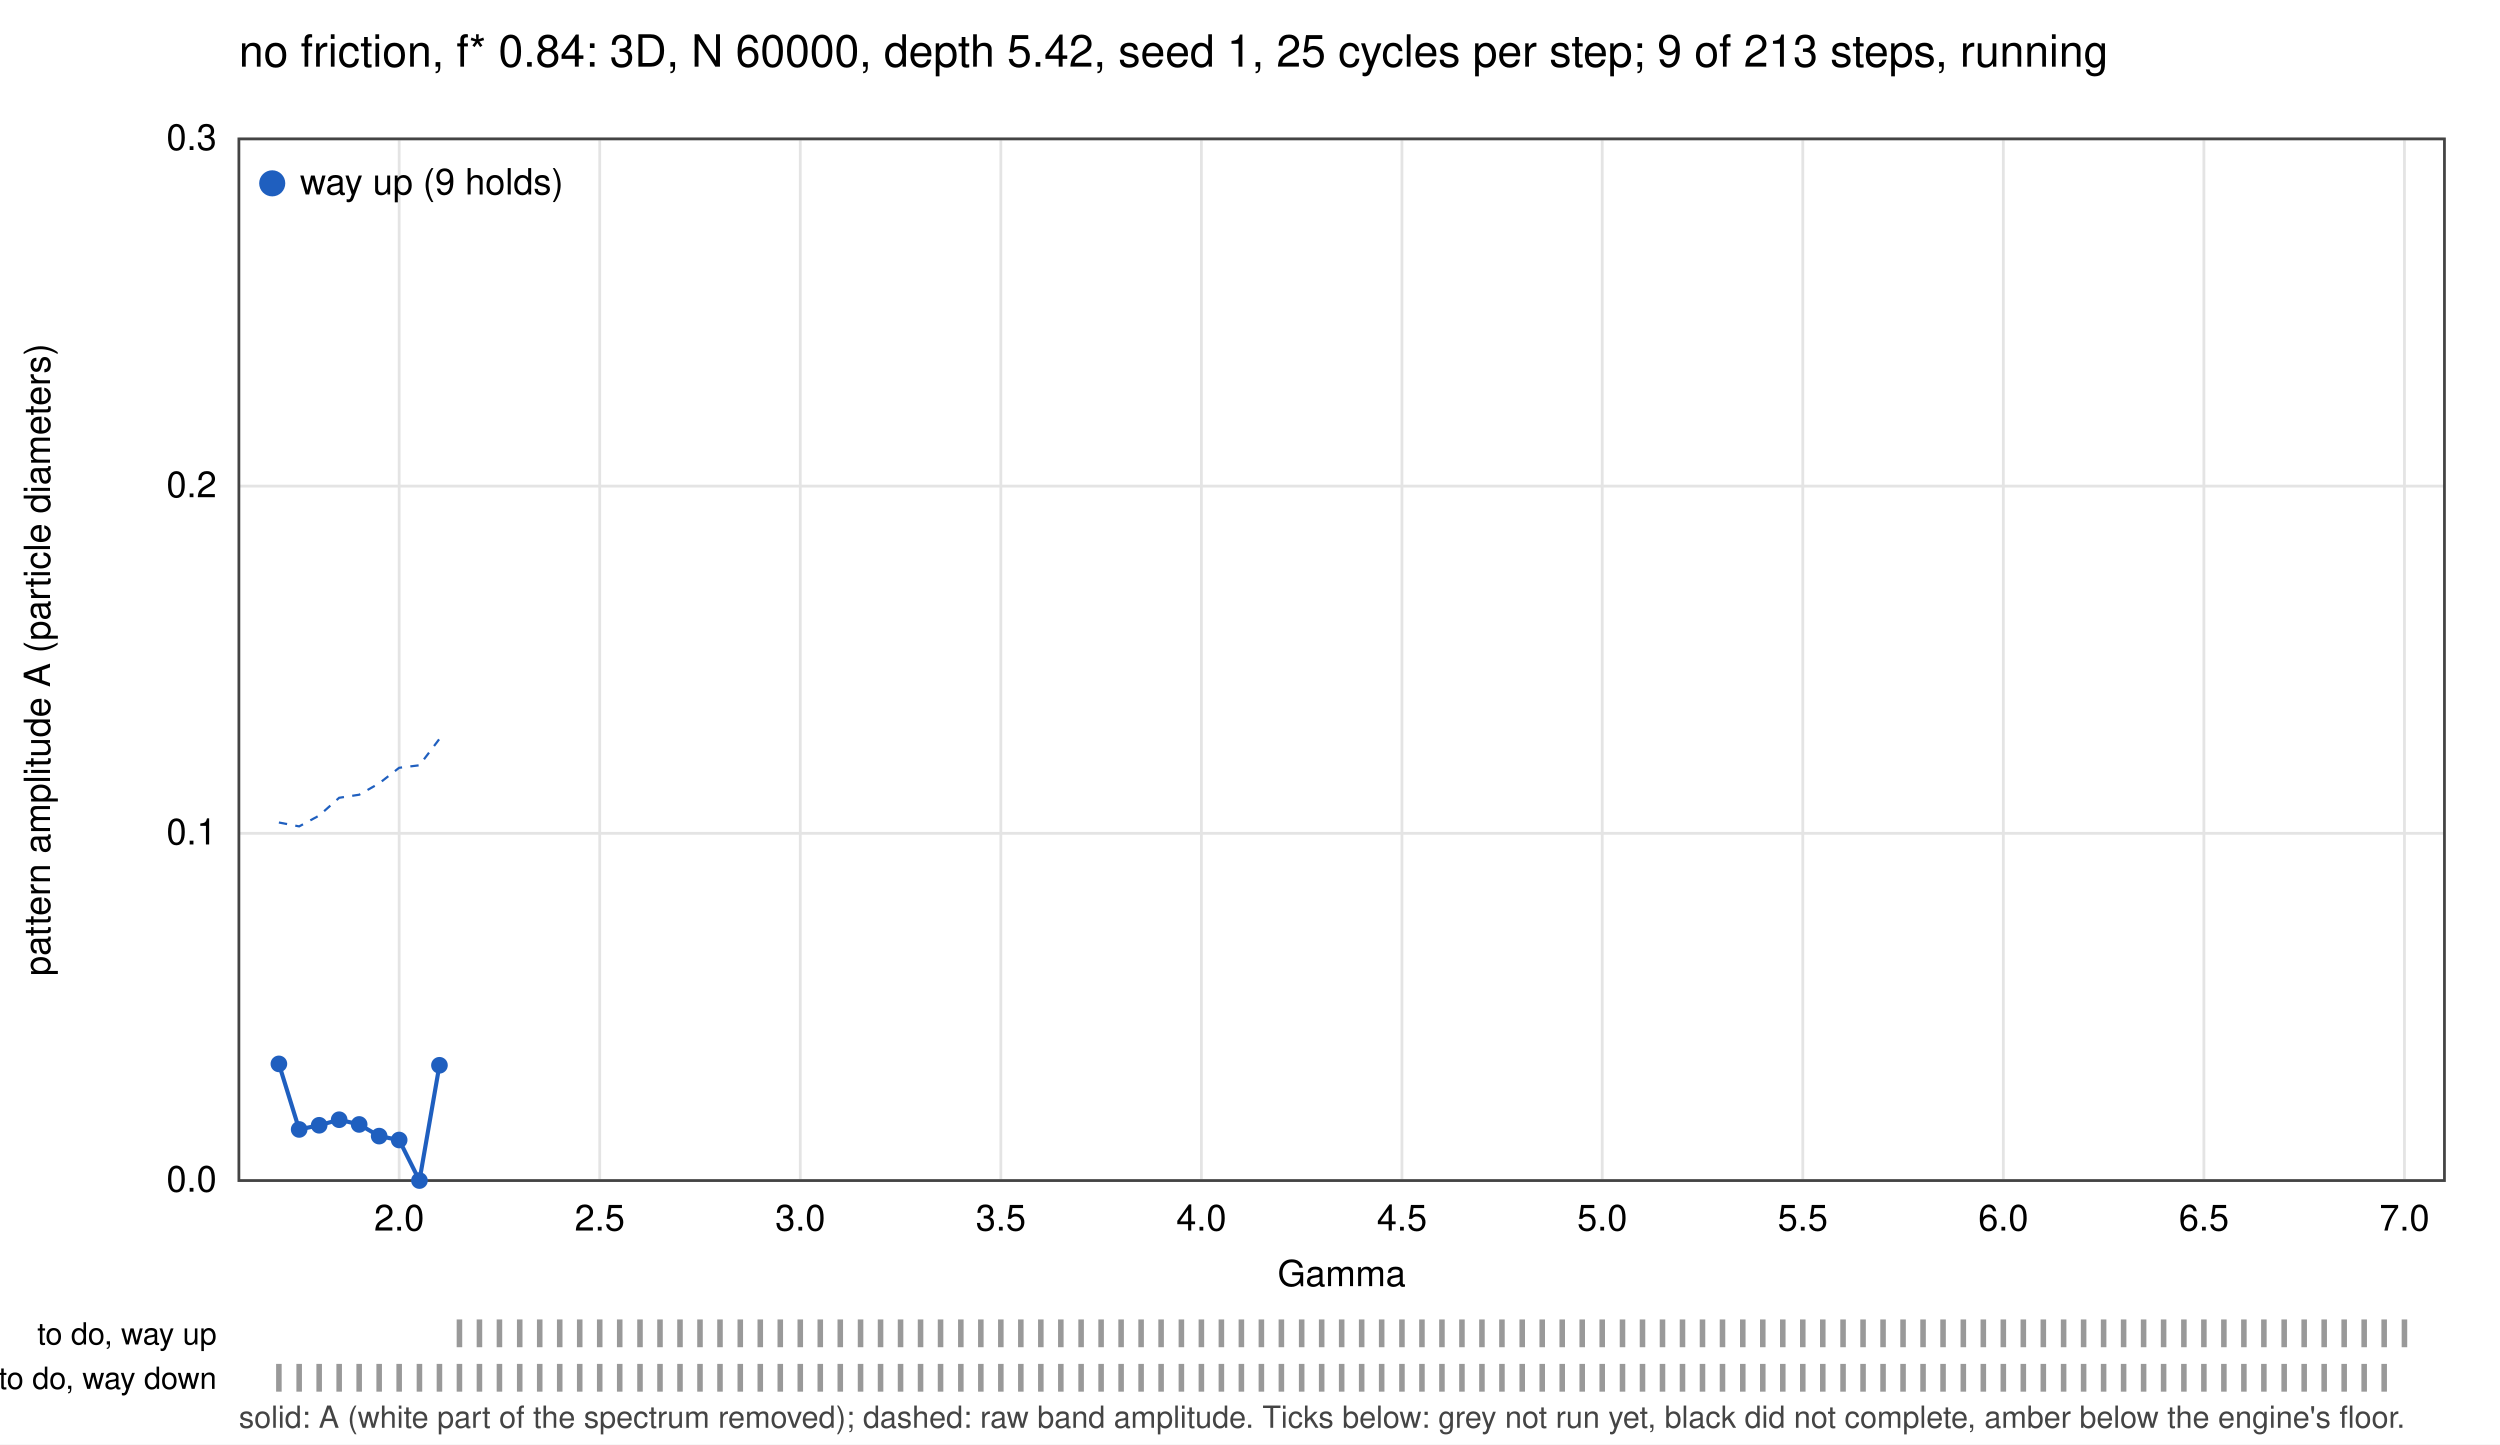
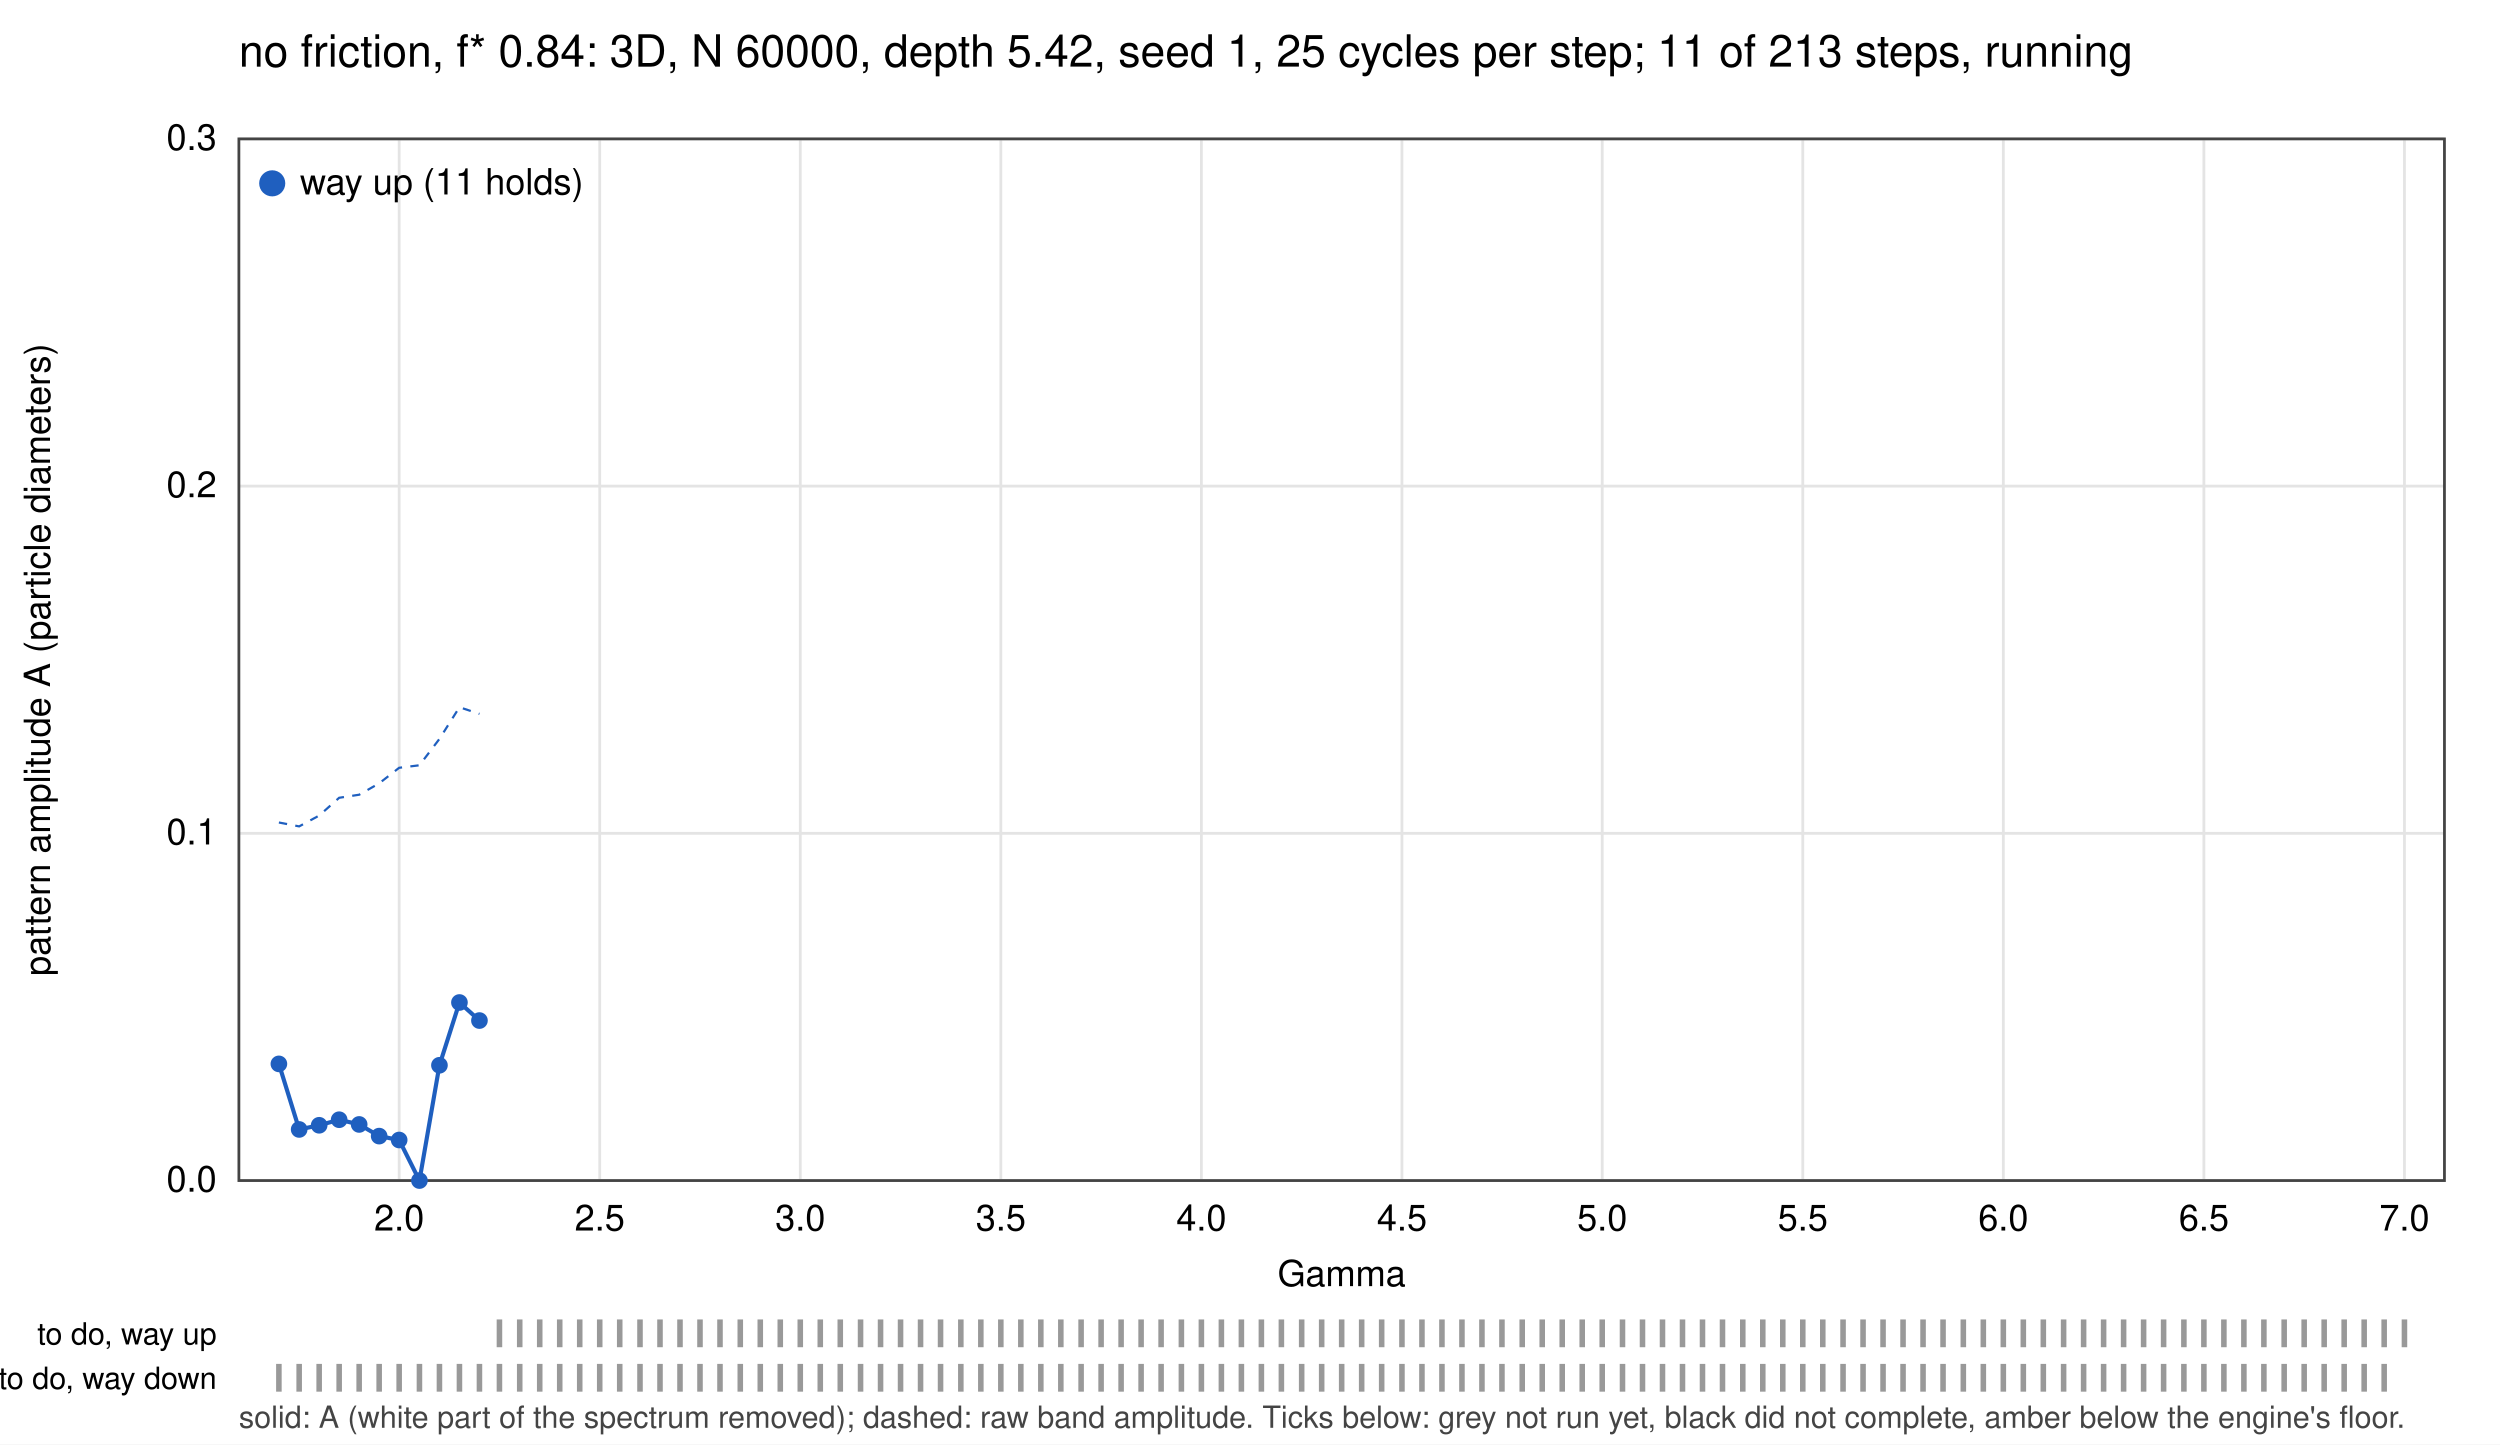
<svg xmlns="http://www.w3.org/2000/svg" width="900" height="520" viewBox="0 0 900 520" font-family="Helvetica, Arial, sans-serif" font-size="13">
  <rect width="900" height="520" fill="white" />
-   <text x="86" y="24" font-size="16">no friction, f* 0.84: 3D, N 60000, depth 5.42, seed 1, 25 cycles per step; 9 of 213 steps, running</text>
+   <text x="86" y="24" font-size="16">no friction, f* 0.84: 3D, N 60000, depth 5.42, seed 1, 25 cycles per step; 11 of 213 steps, running</text>
  <line x1="86" x2="880" y1="425.0" y2="425.0" stroke="#e4e4e4" />
  <text x="78" y="429.0" text-anchor="end">0.0</text>
  <line x1="86" x2="880" y1="300.0" y2="300.0" stroke="#e4e4e4" />
  <text x="78" y="304.0" text-anchor="end">0.1</text>
  <line x1="86" x2="880" y1="175.0" y2="175.0" stroke="#e4e4e4" />
  <text x="78" y="179.0" text-anchor="end">0.2</text>
  <line x1="86" x2="880" y1="50.0" y2="50.0" stroke="#e4e4e4" />
  <text x="78" y="54.0" text-anchor="end">0.3</text>
  <line x1="143.7" x2="143.7" y1="50" y2="425" stroke="#e4e4e4" />
  <text x="143.7" y="443" text-anchor="middle">2.0</text>
  <line x1="215.9" x2="215.9" y1="50" y2="425" stroke="#e4e4e4" />
  <text x="215.9" y="443" text-anchor="middle">2.5</text>
  <line x1="288.1" x2="288.1" y1="50" y2="425" stroke="#e4e4e4" />
  <text x="288.1" y="443" text-anchor="middle">3.0</text>
  <line x1="360.3" x2="360.3" y1="50" y2="425" stroke="#e4e4e4" />
  <text x="360.3" y="443" text-anchor="middle">3.5</text>
  <line x1="432.5" x2="432.5" y1="50" y2="425" stroke="#e4e4e4" />
  <text x="432.5" y="443" text-anchor="middle">4.0</text>
  <line x1="504.7" x2="504.7" y1="50" y2="425" stroke="#e4e4e4" />
  <text x="504.7" y="443" text-anchor="middle">4.5</text>
  <line x1="576.8" x2="576.8" y1="50" y2="425" stroke="#e4e4e4" />
  <text x="576.8" y="443" text-anchor="middle">5.0</text>
  <line x1="649.0" x2="649.0" y1="50" y2="425" stroke="#e4e4e4" />
  <text x="649.0" y="443" text-anchor="middle">5.5</text>
  <line x1="721.2" x2="721.2" y1="50" y2="425" stroke="#e4e4e4" />
  <text x="721.2" y="443" text-anchor="middle">6.0</text>
  <line x1="793.4" x2="793.4" y1="50" y2="425" stroke="#e4e4e4" />
  <text x="793.4" y="443" text-anchor="middle">6.5</text>
  <line x1="865.6" x2="865.6" y1="50" y2="425" stroke="#e4e4e4" />
  <text x="865.6" y="443" text-anchor="middle">7.0</text>
  <rect x="86" y="50" width="794" height="375" fill="none" stroke="#444" />
  <text x="483.0" y="463" text-anchor="middle">Gamma</text>
  <text transform="translate(18 237.5) rotate(-90)" text-anchor="middle">pattern amplitude A (particle diameters)</text>
-   <polyline fill="none" stroke="#1f5fbf" stroke-width="1.5" points="100.4,383.0 107.7,406.6 114.9,405.1 122.1,403.1 129.3,404.8 136.5,409.0 143.7,410.4 151.0,425.0 158.2,383.5" />
-   <polyline fill="none" stroke="#1f5fbf" stroke-width="0.8" stroke-dasharray="3 3" points="100.4,296.1 107.7,297.5 114.9,293.6 122.1,287.2 129.3,286.1 136.5,282.0 143.7,276.4 151.0,275.5 158.2,266.0" />
+   <polyline fill="none" stroke="#1f5fbf" stroke-width="1.5" points="100.4,383.0 107.7,406.6 114.9,405.1 122.1,403.1 129.3,404.8 136.5,409.0 143.7,410.4 151.0,425.0 158.2,383.5 165.4,360.9 172.6,367.4" />
+   <polyline fill="none" stroke="#1f5fbf" stroke-width="0.8" stroke-dasharray="3 3" points="100.4,296.1 107.7,297.5 114.9,293.6 122.1,287.2 129.3,286.1 136.5,282.0 143.7,276.4 151.0,275.5 158.2,266.0 165.4,254.6 172.6,257.0" />
  <circle cx="100.4" cy="383.0" r="3" fill="#1f5fbf" />
  <circle cx="107.7" cy="406.6" r="3" fill="#1f5fbf" />
  <circle cx="114.9" cy="405.1" r="3" fill="#1f5fbf" />
  <circle cx="122.1" cy="403.1" r="3" fill="#1f5fbf" />
  <circle cx="129.3" cy="404.8" r="3" fill="#1f5fbf" />
  <circle cx="136.5" cy="409.0" r="3" fill="#1f5fbf" />
  <circle cx="143.7" cy="410.4" r="3" fill="#1f5fbf" />
  <circle cx="151.0" cy="425.0" r="3" fill="#1f5fbf" />
  <circle cx="158.2" cy="383.5" r="3" fill="#1f5fbf" />
+   <circle cx="165.4" cy="360.9" r="3" fill="#1f5fbf" />
+   <circle cx="172.6" cy="367.4" r="3" fill="#1f5fbf" />
  <circle cx="98" cy="66" r="4" fill="#1f5fbf" stroke="#1f5fbf" stroke-width="1.4" />
-   <text x="108" y="70">way up (9 holds)</text>
-   <line x1="165.4" x2="165.4" y1="475" y2="485" stroke="#999" stroke-width="2" />
-   <line x1="172.6" x2="172.6" y1="475" y2="485" stroke="#999" stroke-width="2" />
+   <text x="108" y="70">way up (11 holds)</text>
  <line x1="179.8" x2="179.8" y1="475" y2="485" stroke="#999" stroke-width="2" />
  <line x1="187.1" x2="187.1" y1="475" y2="485" stroke="#999" stroke-width="2" />
  <line x1="194.3" x2="194.3" y1="475" y2="485" stroke="#999" stroke-width="2" />
  <line x1="201.5" x2="201.5" y1="475" y2="485" stroke="#999" stroke-width="2" />
  <line x1="208.7" x2="208.7" y1="475" y2="485" stroke="#999" stroke-width="2" />
  <line x1="215.9" x2="215.9" y1="475" y2="485" stroke="#999" stroke-width="2" />
  <line x1="223.1" x2="223.1" y1="475" y2="485" stroke="#999" stroke-width="2" />
  <line x1="230.4" x2="230.4" y1="475" y2="485" stroke="#999" stroke-width="2" />
  <line x1="237.6" x2="237.6" y1="475" y2="485" stroke="#999" stroke-width="2" />
  <line x1="244.8" x2="244.8" y1="475" y2="485" stroke="#999" stroke-width="2" />
  <line x1="252.0" x2="252.0" y1="475" y2="485" stroke="#999" stroke-width="2" />
  <line x1="259.2" x2="259.2" y1="475" y2="485" stroke="#999" stroke-width="2" />
  <line x1="266.5" x2="266.5" y1="475" y2="485" stroke="#999" stroke-width="2" />
  <line x1="273.7" x2="273.7" y1="475" y2="485" stroke="#999" stroke-width="2" />
  <line x1="280.9" x2="280.9" y1="475" y2="485" stroke="#999" stroke-width="2" />
  <line x1="288.1" x2="288.1" y1="475" y2="485" stroke="#999" stroke-width="2" />
  <line x1="295.3" x2="295.3" y1="475" y2="485" stroke="#999" stroke-width="2" />
  <line x1="302.5" x2="302.5" y1="475" y2="485" stroke="#999" stroke-width="2" />
  <line x1="309.8" x2="309.8" y1="475" y2="485" stroke="#999" stroke-width="2" />
  <line x1="317.0" x2="317.0" y1="475" y2="485" stroke="#999" stroke-width="2" />
  <line x1="324.2" x2="324.2" y1="475" y2="485" stroke="#999" stroke-width="2" />
  <line x1="331.4" x2="331.4" y1="475" y2="485" stroke="#999" stroke-width="2" />
  <line x1="338.6" x2="338.6" y1="475" y2="485" stroke="#999" stroke-width="2" />
  <line x1="345.9" x2="345.9" y1="475" y2="485" stroke="#999" stroke-width="2" />
  <line x1="353.1" x2="353.1" y1="475" y2="485" stroke="#999" stroke-width="2" />
  <line x1="360.3" x2="360.3" y1="475" y2="485" stroke="#999" stroke-width="2" />
  <line x1="367.5" x2="367.5" y1="475" y2="485" stroke="#999" stroke-width="2" />
  <line x1="374.7" x2="374.7" y1="475" y2="485" stroke="#999" stroke-width="2" />
  <line x1="381.9" x2="381.9" y1="475" y2="485" stroke="#999" stroke-width="2" />
  <line x1="389.2" x2="389.2" y1="475" y2="485" stroke="#999" stroke-width="2" />
  <line x1="396.4" x2="396.4" y1="475" y2="485" stroke="#999" stroke-width="2" />
  <line x1="403.6" x2="403.6" y1="475" y2="485" stroke="#999" stroke-width="2" />
  <line x1="410.8" x2="410.8" y1="475" y2="485" stroke="#999" stroke-width="2" />
  <line x1="418.0" x2="418.0" y1="475" y2="485" stroke="#999" stroke-width="2" />
  <line x1="425.3" x2="425.3" y1="475" y2="485" stroke="#999" stroke-width="2" />
  <line x1="432.5" x2="432.5" y1="475" y2="485" stroke="#999" stroke-width="2" />
  <line x1="439.7" x2="439.7" y1="475" y2="485" stroke="#999" stroke-width="2" />
  <line x1="446.9" x2="446.9" y1="475" y2="485" stroke="#999" stroke-width="2" />
  <line x1="454.1" x2="454.1" y1="475" y2="485" stroke="#999" stroke-width="2" />
  <line x1="461.3" x2="461.3" y1="475" y2="485" stroke="#999" stroke-width="2" />
  <line x1="468.6" x2="468.6" y1="475" y2="485" stroke="#999" stroke-width="2" />
  <line x1="475.8" x2="475.8" y1="475" y2="485" stroke="#999" stroke-width="2" />
  <line x1="483.0" x2="483.0" y1="475" y2="485" stroke="#999" stroke-width="2" />
  <line x1="490.2" x2="490.2" y1="475" y2="485" stroke="#999" stroke-width="2" />
  <line x1="497.4" x2="497.4" y1="475" y2="485" stroke="#999" stroke-width="2" />
  <line x1="504.7" x2="504.7" y1="475" y2="485" stroke="#999" stroke-width="2" />
  <line x1="511.9" x2="511.9" y1="475" y2="485" stroke="#999" stroke-width="2" />
  <line x1="519.1" x2="519.1" y1="475" y2="485" stroke="#999" stroke-width="2" />
  <line x1="526.3" x2="526.3" y1="475" y2="485" stroke="#999" stroke-width="2" />
  <line x1="533.5" x2="533.5" y1="475" y2="485" stroke="#999" stroke-width="2" />
  <line x1="540.7" x2="540.7" y1="475" y2="485" stroke="#999" stroke-width="2" />
  <line x1="548.0" x2="548.0" y1="475" y2="485" stroke="#999" stroke-width="2" />
  <line x1="555.2" x2="555.2" y1="475" y2="485" stroke="#999" stroke-width="2" />
  <line x1="562.4" x2="562.4" y1="475" y2="485" stroke="#999" stroke-width="2" />
  <line x1="569.6" x2="569.6" y1="475" y2="485" stroke="#999" stroke-width="2" />
  <line x1="576.8" x2="576.8" y1="475" y2="485" stroke="#999" stroke-width="2" />
  <line x1="584.1" x2="584.1" y1="475" y2="485" stroke="#999" stroke-width="2" />
  <line x1="591.3" x2="591.3" y1="475" y2="485" stroke="#999" stroke-width="2" />
  <line x1="598.5" x2="598.5" y1="475" y2="485" stroke="#999" stroke-width="2" />
  <line x1="605.7" x2="605.7" y1="475" y2="485" stroke="#999" stroke-width="2" />
  <line x1="612.9" x2="612.9" y1="475" y2="485" stroke="#999" stroke-width="2" />
  <line x1="620.1" x2="620.1" y1="475" y2="485" stroke="#999" stroke-width="2" />
  <line x1="627.4" x2="627.4" y1="475" y2="485" stroke="#999" stroke-width="2" />
  <line x1="634.6" x2="634.6" y1="475" y2="485" stroke="#999" stroke-width="2" />
  <line x1="641.8" x2="641.8" y1="475" y2="485" stroke="#999" stroke-width="2" />
  <line x1="649.0" x2="649.0" y1="475" y2="485" stroke="#999" stroke-width="2" />
  <line x1="656.2" x2="656.2" y1="475" y2="485" stroke="#999" stroke-width="2" />
  <line x1="663.5" x2="663.5" y1="475" y2="485" stroke="#999" stroke-width="2" />
  <line x1="670.7" x2="670.7" y1="475" y2="485" stroke="#999" stroke-width="2" />
  <line x1="677.9" x2="677.9" y1="475" y2="485" stroke="#999" stroke-width="2" />
  <line x1="685.1" x2="685.1" y1="475" y2="485" stroke="#999" stroke-width="2" />
  <line x1="692.3" x2="692.3" y1="475" y2="485" stroke="#999" stroke-width="2" />
  <line x1="699.5" x2="699.5" y1="475" y2="485" stroke="#999" stroke-width="2" />
  <line x1="706.8" x2="706.8" y1="475" y2="485" stroke="#999" stroke-width="2" />
  <line x1="714.0" x2="714.0" y1="475" y2="485" stroke="#999" stroke-width="2" />
  <line x1="721.2" x2="721.2" y1="475" y2="485" stroke="#999" stroke-width="2" />
  <line x1="728.4" x2="728.4" y1="475" y2="485" stroke="#999" stroke-width="2" />
  <line x1="735.6" x2="735.6" y1="475" y2="485" stroke="#999" stroke-width="2" />
  <line x1="742.9" x2="742.9" y1="475" y2="485" stroke="#999" stroke-width="2" />
  <line x1="750.1" x2="750.1" y1="475" y2="485" stroke="#999" stroke-width="2" />
  <line x1="757.3" x2="757.3" y1="475" y2="485" stroke="#999" stroke-width="2" />
  <line x1="764.5" x2="764.5" y1="475" y2="485" stroke="#999" stroke-width="2" />
  <line x1="771.7" x2="771.7" y1="475" y2="485" stroke="#999" stroke-width="2" />
  <line x1="778.9" x2="778.9" y1="475" y2="485" stroke="#999" stroke-width="2" />
  <line x1="786.2" x2="786.2" y1="475" y2="485" stroke="#999" stroke-width="2" />
  <line x1="793.4" x2="793.4" y1="475" y2="485" stroke="#999" stroke-width="2" />
  <line x1="800.6" x2="800.6" y1="475" y2="485" stroke="#999" stroke-width="2" />
  <line x1="807.8" x2="807.8" y1="475" y2="485" stroke="#999" stroke-width="2" />
  <line x1="815.0" x2="815.0" y1="475" y2="485" stroke="#999" stroke-width="2" />
  <line x1="822.3" x2="822.3" y1="475" y2="485" stroke="#999" stroke-width="2" />
  <line x1="829.5" x2="829.5" y1="475" y2="485" stroke="#999" stroke-width="2" />
  <line x1="836.7" x2="836.7" y1="475" y2="485" stroke="#999" stroke-width="2" />
  <line x1="843.9" x2="843.9" y1="475" y2="485" stroke="#999" stroke-width="2" />
  <line x1="851.1" x2="851.1" y1="475" y2="485" stroke="#999" stroke-width="2" />
  <line x1="858.3" x2="858.3" y1="475" y2="485" stroke="#999" stroke-width="2" />
  <line x1="865.6" x2="865.6" y1="475" y2="485" stroke="#999" stroke-width="2" />
  <line x1="858.3" x2="858.3" y1="491" y2="501" stroke="#999" stroke-width="2" />
  <line x1="851.1" x2="851.1" y1="491" y2="501" stroke="#999" stroke-width="2" />
  <line x1="843.9" x2="843.9" y1="491" y2="501" stroke="#999" stroke-width="2" />
  <line x1="836.7" x2="836.7" y1="491" y2="501" stroke="#999" stroke-width="2" />
  <line x1="829.5" x2="829.5" y1="491" y2="501" stroke="#999" stroke-width="2" />
  <line x1="822.3" x2="822.3" y1="491" y2="501" stroke="#999" stroke-width="2" />
  <line x1="815.0" x2="815.0" y1="491" y2="501" stroke="#999" stroke-width="2" />
  <line x1="807.8" x2="807.8" y1="491" y2="501" stroke="#999" stroke-width="2" />
  <line x1="800.6" x2="800.6" y1="491" y2="501" stroke="#999" stroke-width="2" />
  <line x1="793.4" x2="793.4" y1="491" y2="501" stroke="#999" stroke-width="2" />
  <line x1="786.2" x2="786.2" y1="491" y2="501" stroke="#999" stroke-width="2" />
  <line x1="778.9" x2="778.9" y1="491" y2="501" stroke="#999" stroke-width="2" />
  <line x1="771.7" x2="771.7" y1="491" y2="501" stroke="#999" stroke-width="2" />
  <line x1="764.5" x2="764.5" y1="491" y2="501" stroke="#999" stroke-width="2" />
  <line x1="757.3" x2="757.3" y1="491" y2="501" stroke="#999" stroke-width="2" />
  <line x1="750.1" x2="750.1" y1="491" y2="501" stroke="#999" stroke-width="2" />
  <line x1="742.9" x2="742.9" y1="491" y2="501" stroke="#999" stroke-width="2" />
  <line x1="735.6" x2="735.6" y1="491" y2="501" stroke="#999" stroke-width="2" />
  <line x1="728.4" x2="728.4" y1="491" y2="501" stroke="#999" stroke-width="2" />
  <line x1="721.2" x2="721.2" y1="491" y2="501" stroke="#999" stroke-width="2" />
  <line x1="714.0" x2="714.0" y1="491" y2="501" stroke="#999" stroke-width="2" />
  <line x1="706.8" x2="706.8" y1="491" y2="501" stroke="#999" stroke-width="2" />
  <line x1="699.5" x2="699.5" y1="491" y2="501" stroke="#999" stroke-width="2" />
  <line x1="692.3" x2="692.3" y1="491" y2="501" stroke="#999" stroke-width="2" />
  <line x1="685.1" x2="685.1" y1="491" y2="501" stroke="#999" stroke-width="2" />
  <line x1="677.9" x2="677.9" y1="491" y2="501" stroke="#999" stroke-width="2" />
  <line x1="670.7" x2="670.7" y1="491" y2="501" stroke="#999" stroke-width="2" />
  <line x1="663.5" x2="663.5" y1="491" y2="501" stroke="#999" stroke-width="2" />
  <line x1="656.2" x2="656.2" y1="491" y2="501" stroke="#999" stroke-width="2" />
  <line x1="649.0" x2="649.0" y1="491" y2="501" stroke="#999" stroke-width="2" />
  <line x1="641.8" x2="641.8" y1="491" y2="501" stroke="#999" stroke-width="2" />
  <line x1="634.6" x2="634.6" y1="491" y2="501" stroke="#999" stroke-width="2" />
  <line x1="627.4" x2="627.4" y1="491" y2="501" stroke="#999" stroke-width="2" />
  <line x1="620.1" x2="620.1" y1="491" y2="501" stroke="#999" stroke-width="2" />
  <line x1="612.9" x2="612.9" y1="491" y2="501" stroke="#999" stroke-width="2" />
  <line x1="605.7" x2="605.7" y1="491" y2="501" stroke="#999" stroke-width="2" />
  <line x1="598.5" x2="598.5" y1="491" y2="501" stroke="#999" stroke-width="2" />
  <line x1="591.3" x2="591.3" y1="491" y2="501" stroke="#999" stroke-width="2" />
  <line x1="584.1" x2="584.1" y1="491" y2="501" stroke="#999" stroke-width="2" />
  <line x1="576.8" x2="576.8" y1="491" y2="501" stroke="#999" stroke-width="2" />
  <line x1="569.6" x2="569.6" y1="491" y2="501" stroke="#999" stroke-width="2" />
  <line x1="562.4" x2="562.4" y1="491" y2="501" stroke="#999" stroke-width="2" />
  <line x1="555.2" x2="555.2" y1="491" y2="501" stroke="#999" stroke-width="2" />
  <line x1="548.0" x2="548.0" y1="491" y2="501" stroke="#999" stroke-width="2" />
  <line x1="540.7" x2="540.7" y1="491" y2="501" stroke="#999" stroke-width="2" />
  <line x1="533.5" x2="533.5" y1="491" y2="501" stroke="#999" stroke-width="2" />
  <line x1="526.3" x2="526.3" y1="491" y2="501" stroke="#999" stroke-width="2" />
  <line x1="519.1" x2="519.1" y1="491" y2="501" stroke="#999" stroke-width="2" />
  <line x1="511.9" x2="511.9" y1="491" y2="501" stroke="#999" stroke-width="2" />
  <line x1="504.7" x2="504.7" y1="491" y2="501" stroke="#999" stroke-width="2" />
  <line x1="497.4" x2="497.4" y1="491" y2="501" stroke="#999" stroke-width="2" />
  <line x1="490.2" x2="490.2" y1="491" y2="501" stroke="#999" stroke-width="2" />
  <line x1="483.0" x2="483.0" y1="491" y2="501" stroke="#999" stroke-width="2" />
  <line x1="475.8" x2="475.8" y1="491" y2="501" stroke="#999" stroke-width="2" />
  <line x1="468.6" x2="468.6" y1="491" y2="501" stroke="#999" stroke-width="2" />
  <line x1="461.3" x2="461.3" y1="491" y2="501" stroke="#999" stroke-width="2" />
  <line x1="454.1" x2="454.1" y1="491" y2="501" stroke="#999" stroke-width="2" />
  <line x1="446.9" x2="446.9" y1="491" y2="501" stroke="#999" stroke-width="2" />
  <line x1="439.7" x2="439.7" y1="491" y2="501" stroke="#999" stroke-width="2" />
  <line x1="432.5" x2="432.5" y1="491" y2="501" stroke="#999" stroke-width="2" />
  <line x1="425.3" x2="425.3" y1="491" y2="501" stroke="#999" stroke-width="2" />
  <line x1="418.0" x2="418.0" y1="491" y2="501" stroke="#999" stroke-width="2" />
  <line x1="410.8" x2="410.8" y1="491" y2="501" stroke="#999" stroke-width="2" />
  <line x1="403.6" x2="403.6" y1="491" y2="501" stroke="#999" stroke-width="2" />
  <line x1="396.4" x2="396.4" y1="491" y2="501" stroke="#999" stroke-width="2" />
  <line x1="389.2" x2="389.2" y1="491" y2="501" stroke="#999" stroke-width="2" />
  <line x1="381.9" x2="381.9" y1="491" y2="501" stroke="#999" stroke-width="2" />
  <line x1="374.7" x2="374.7" y1="491" y2="501" stroke="#999" stroke-width="2" />
  <line x1="367.5" x2="367.5" y1="491" y2="501" stroke="#999" stroke-width="2" />
  <line x1="360.3" x2="360.3" y1="491" y2="501" stroke="#999" stroke-width="2" />
  <line x1="353.1" x2="353.1" y1="491" y2="501" stroke="#999" stroke-width="2" />
  <line x1="345.9" x2="345.9" y1="491" y2="501" stroke="#999" stroke-width="2" />
  <line x1="338.6" x2="338.6" y1="491" y2="501" stroke="#999" stroke-width="2" />
  <line x1="331.4" x2="331.4" y1="491" y2="501" stroke="#999" stroke-width="2" />
  <line x1="324.2" x2="324.2" y1="491" y2="501" stroke="#999" stroke-width="2" />
  <line x1="317.0" x2="317.0" y1="491" y2="501" stroke="#999" stroke-width="2" />
  <line x1="309.8" x2="309.8" y1="491" y2="501" stroke="#999" stroke-width="2" />
  <line x1="302.5" x2="302.5" y1="491" y2="501" stroke="#999" stroke-width="2" />
  <line x1="295.3" x2="295.3" y1="491" y2="501" stroke="#999" stroke-width="2" />
  <line x1="288.1" x2="288.1" y1="491" y2="501" stroke="#999" stroke-width="2" />
  <line x1="280.9" x2="280.9" y1="491" y2="501" stroke="#999" stroke-width="2" />
  <line x1="273.7" x2="273.7" y1="491" y2="501" stroke="#999" stroke-width="2" />
  <line x1="266.5" x2="266.5" y1="491" y2="501" stroke="#999" stroke-width="2" />
  <line x1="259.2" x2="259.2" y1="491" y2="501" stroke="#999" stroke-width="2" />
  <line x1="252.0" x2="252.0" y1="491" y2="501" stroke="#999" stroke-width="2" />
  <line x1="244.8" x2="244.8" y1="491" y2="501" stroke="#999" stroke-width="2" />
  <line x1="237.6" x2="237.6" y1="491" y2="501" stroke="#999" stroke-width="2" />
  <line x1="230.4" x2="230.4" y1="491" y2="501" stroke="#999" stroke-width="2" />
  <line x1="223.1" x2="223.1" y1="491" y2="501" stroke="#999" stroke-width="2" />
  <line x1="215.9" x2="215.9" y1="491" y2="501" stroke="#999" stroke-width="2" />
  <line x1="208.7" x2="208.7" y1="491" y2="501" stroke="#999" stroke-width="2" />
  <line x1="201.5" x2="201.5" y1="491" y2="501" stroke="#999" stroke-width="2" />
  <line x1="194.3" x2="194.3" y1="491" y2="501" stroke="#999" stroke-width="2" />
  <line x1="187.1" x2="187.1" y1="491" y2="501" stroke="#999" stroke-width="2" />
  <line x1="179.8" x2="179.8" y1="491" y2="501" stroke="#999" stroke-width="2" />
  <line x1="172.6" x2="172.6" y1="491" y2="501" stroke="#999" stroke-width="2" />
  <line x1="165.4" x2="165.4" y1="491" y2="501" stroke="#999" stroke-width="2" />
  <line x1="158.2" x2="158.2" y1="491" y2="501" stroke="#999" stroke-width="2" />
  <line x1="151.0" x2="151.0" y1="491" y2="501" stroke="#999" stroke-width="2" />
  <line x1="143.7" x2="143.7" y1="491" y2="501" stroke="#999" stroke-width="2" />
  <line x1="136.5" x2="136.5" y1="491" y2="501" stroke="#999" stroke-width="2" />
  <line x1="129.3" x2="129.3" y1="491" y2="501" stroke="#999" stroke-width="2" />
  <line x1="122.1" x2="122.1" y1="491" y2="501" stroke="#999" stroke-width="2" />
  <line x1="114.9" x2="114.9" y1="491" y2="501" stroke="#999" stroke-width="2" />
  <line x1="107.7" x2="107.7" y1="491" y2="501" stroke="#999" stroke-width="2" />
  <line x1="100.4" x2="100.4" y1="491" y2="501" stroke="#999" stroke-width="2" />
  <text x="78" y="484" text-anchor="end" font-size="11">to do, way up</text>
  <text x="78" y="500" text-anchor="end" font-size="11">to do, way down</text>
  <text x="86" y="514" font-size="11" fill="#444">solid: A (white part of the spectrum removed); dashed: raw band amplitude. Ticks below: grey not run yet, black did not complete, amber below the engine's floor. </text>
</svg>
